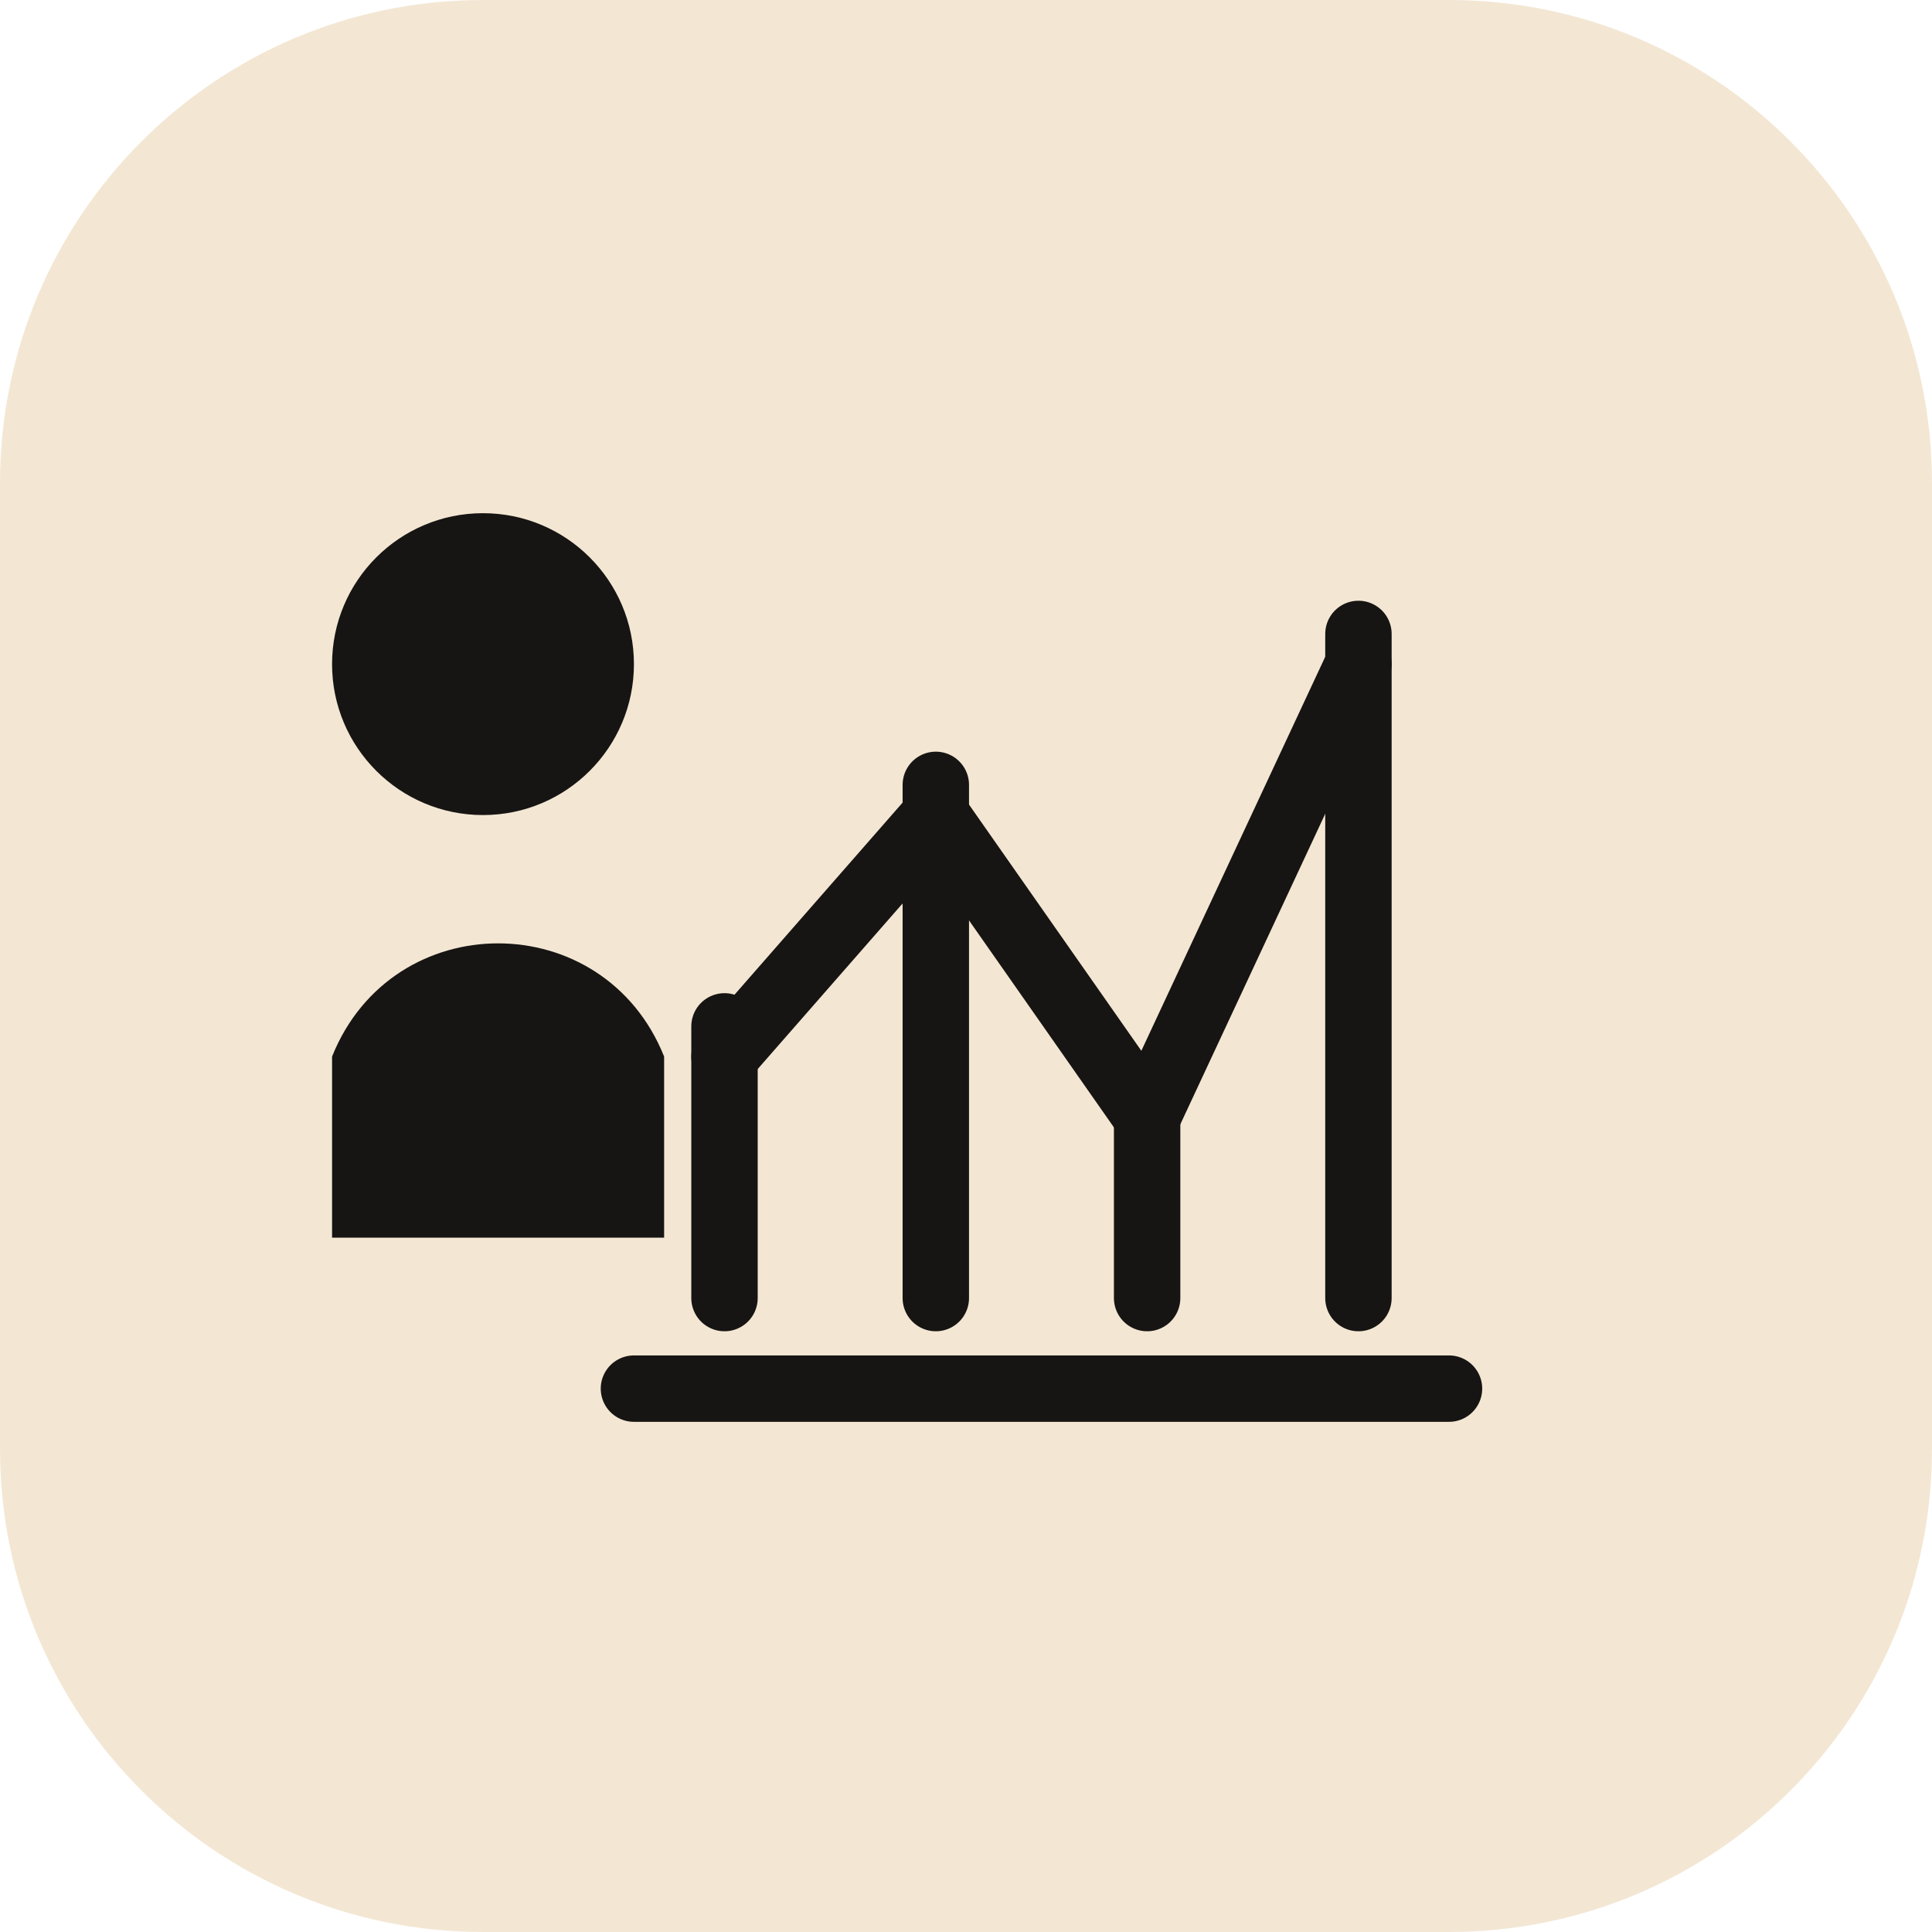
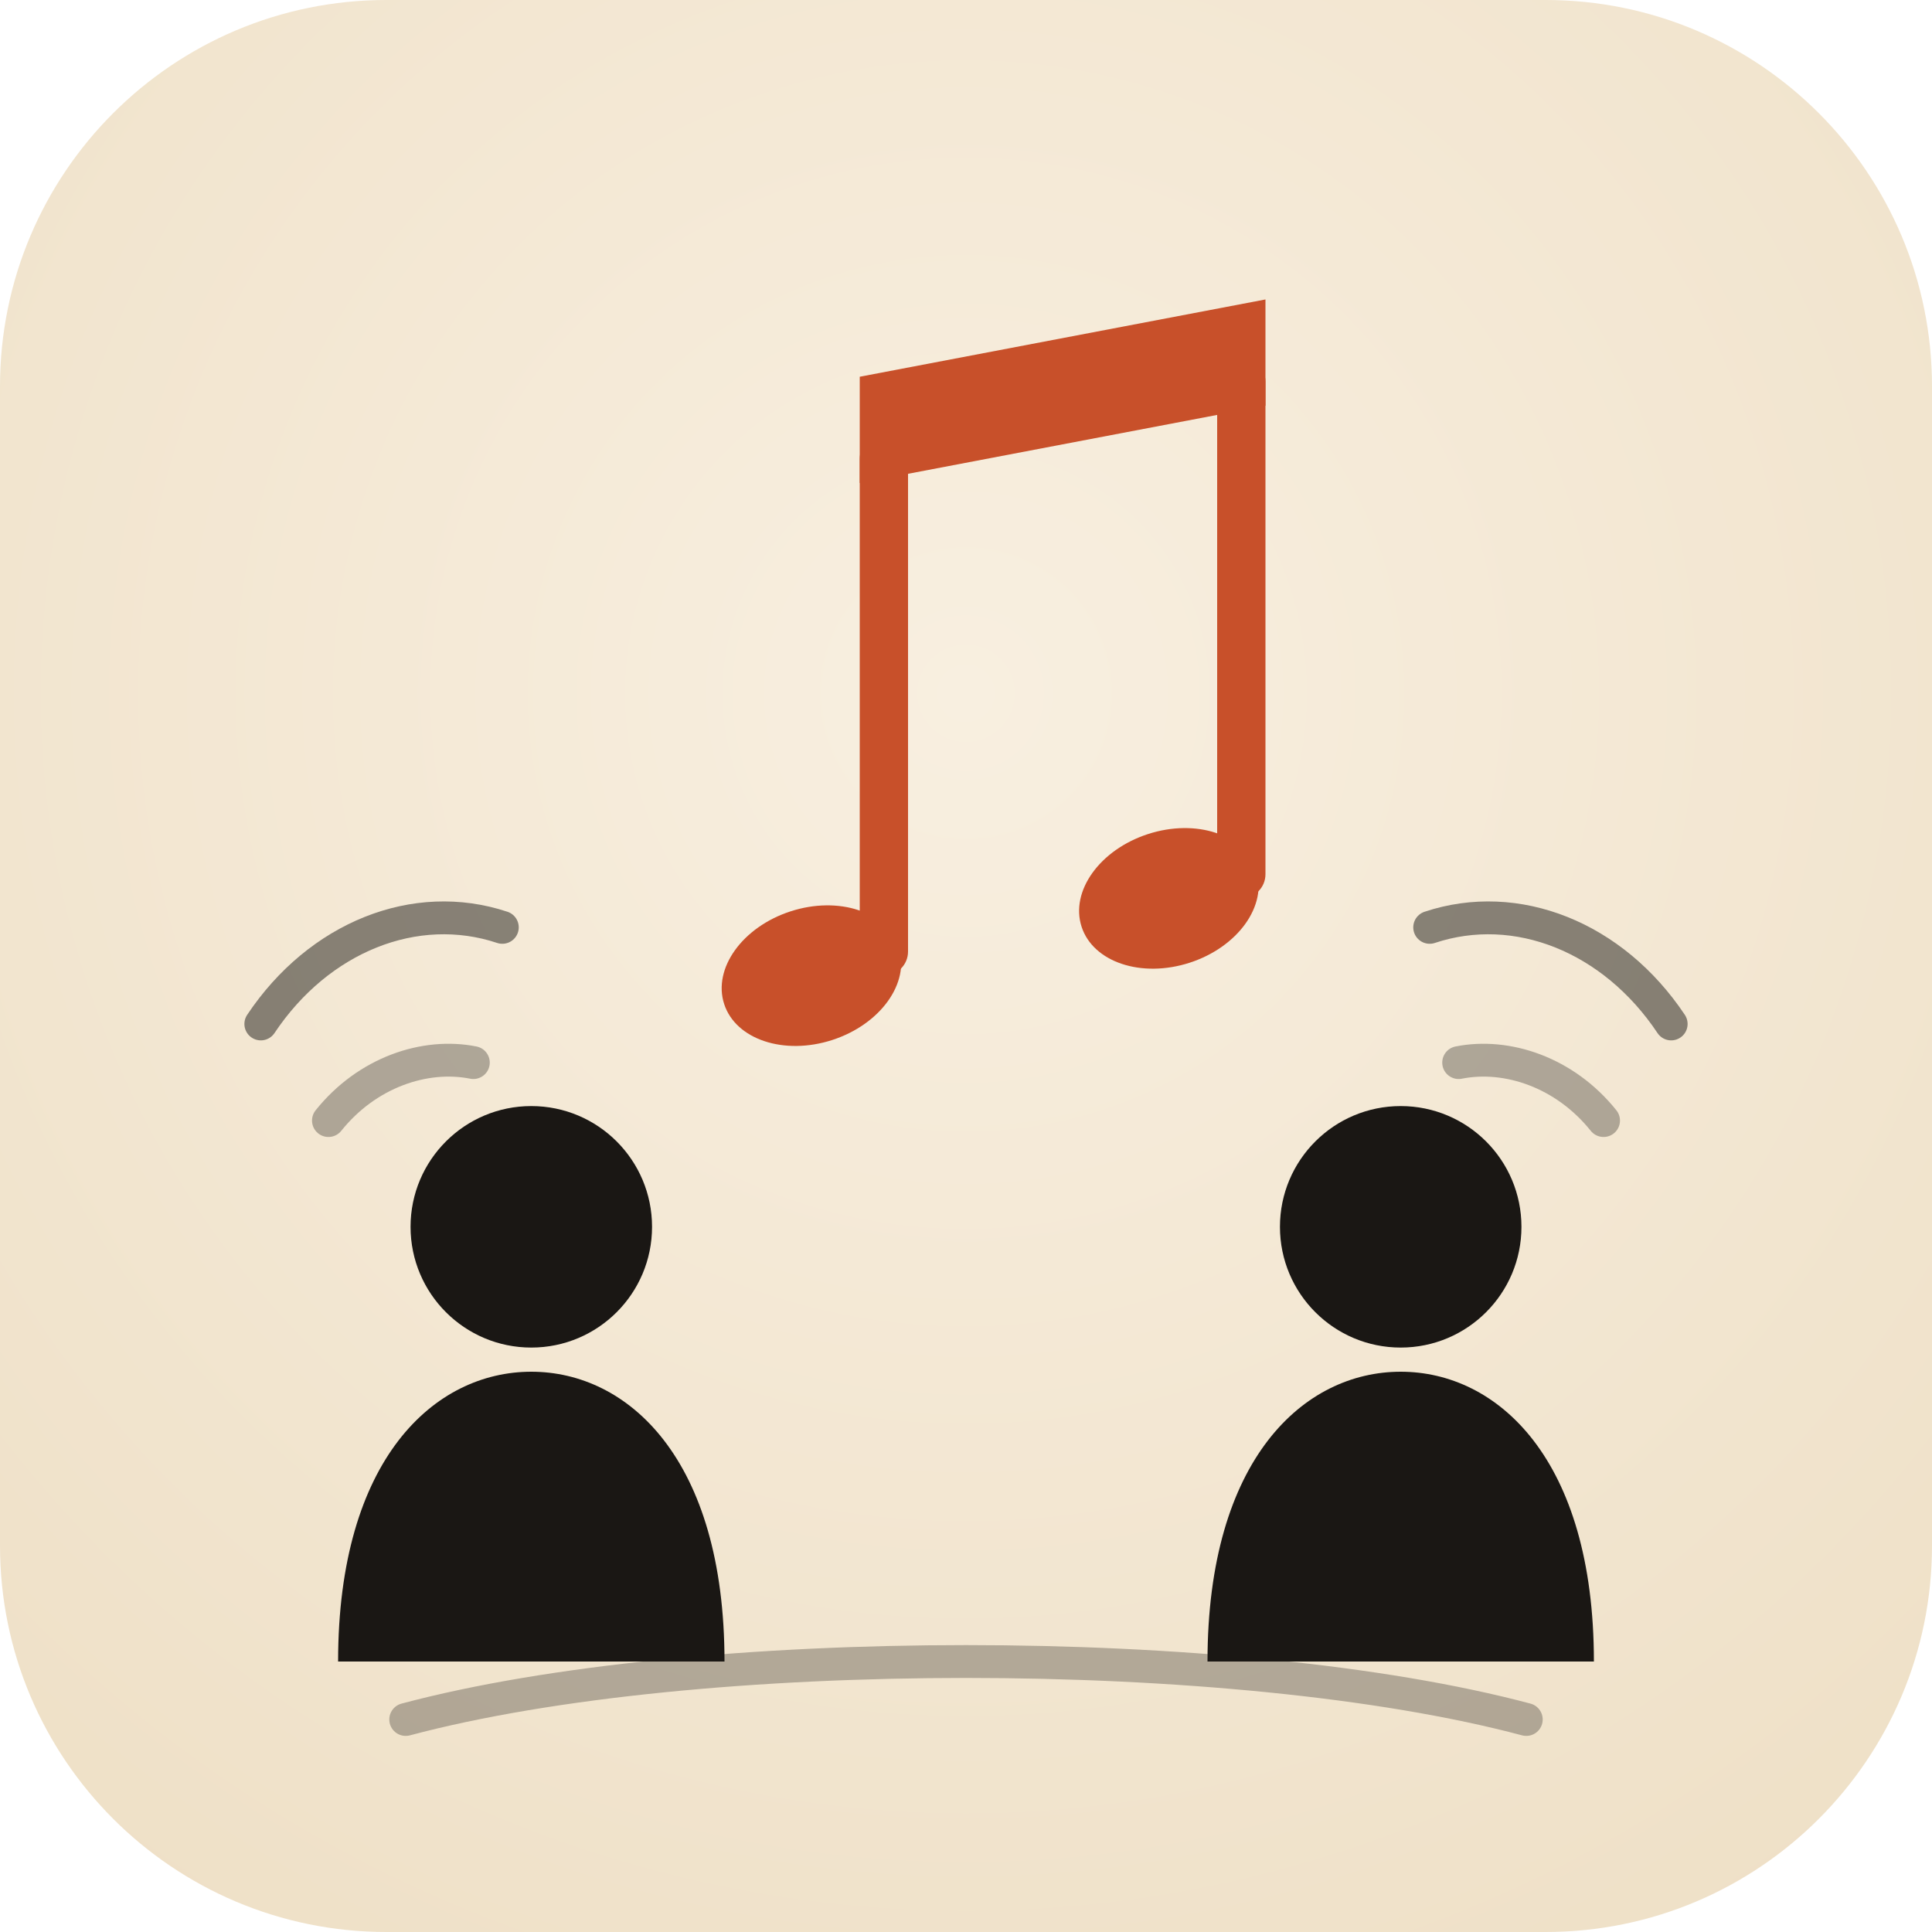
- <svg xmlns="http://www.w3.org/2000/svg" viewBox="0 0 64 64" width="64" height="64" fill="none">
-   <rect width="64" height="64" rx="16" fill="#F3E7D4" />
-   <g stroke="#171513" stroke-width="2.2" stroke-linecap="round" stroke-linejoin="round">
-     <path d="M21 46H48" />
-     <path d="M24 43V34" />
-     <path d="M31 43V26" />
-     <path d="M38 43V36" />
-     <path d="M45 43V21" />
-     <path d="M24 35L31 27L38 37L45 22" />
+ <svg xmlns="http://www.w3.org/2000/svg" width="200" height="200" viewBox="0 0 200 200" fill="none">
+   <defs>
+     <radialGradient id="harmon-paper" cx="50%" cy="36%" r="80%">
+       <stop offset="0%" stop-color="#F8EFE0" />
+       <stop offset="100%" stop-color="#EEDFC5" />
+     </radialGradient>
+   </defs>
+   <rect width="200" height="200" rx="40" fill="url(#harmon-paper)" />
+   <g fill="#C8502A">
+     <path d="M89 50L131 42V31L89 39Z" />
+     <rect x="89" y="45" width="5" height="56" rx="2.5" />
+     <rect x="126" y="37" width="5" height="56" rx="2.5" />
+     <ellipse cx="84" cy="101" rx="9.5" ry="7" transform="rotate(-18 84 101)" />
+     <ellipse cx="121" cy="93" rx="9.5" ry="7" transform="rotate(-18 121 93)" />
  </g>
-   <g fill="#171513">
-     <circle cx="16" cy="22" r="5" />
-     <path d="M11 35C13 30 20 30 22 35V41H11V35Z" />
+   <g fill="#1A1714">
+     <circle cx="55" cy="127" r="12.5" />
+     <path d="M35 172C35 151 45 142 55 142C65 142 75 151 75 172Z" />
+     <circle cx="145" cy="127" r="12.5" />
+     <path d="M125 172C125 151 135 142 145 142C155 142 165 151 165 172Z" />
  </g>
+   <g stroke="#1A1714" stroke-width="3.4" stroke-linecap="round">
+     <path d="M27 106C33 97 43 93 52 96" opacity="0.5" />
+     <path d="M34 116C38 111 44 109 49 110" opacity="0.32" />
+     <path d="M173 106C167 97 157 93 148 96" opacity="0.5" />
+     <path d="M166 116C162 111 156 109 151 110" opacity="0.32" />
+   </g>
+   <path d="M42 178C72 170 128 170 158 178" stroke="#1A1714" stroke-width="3.4" stroke-linecap="round" opacity="0.3" />
</svg>
